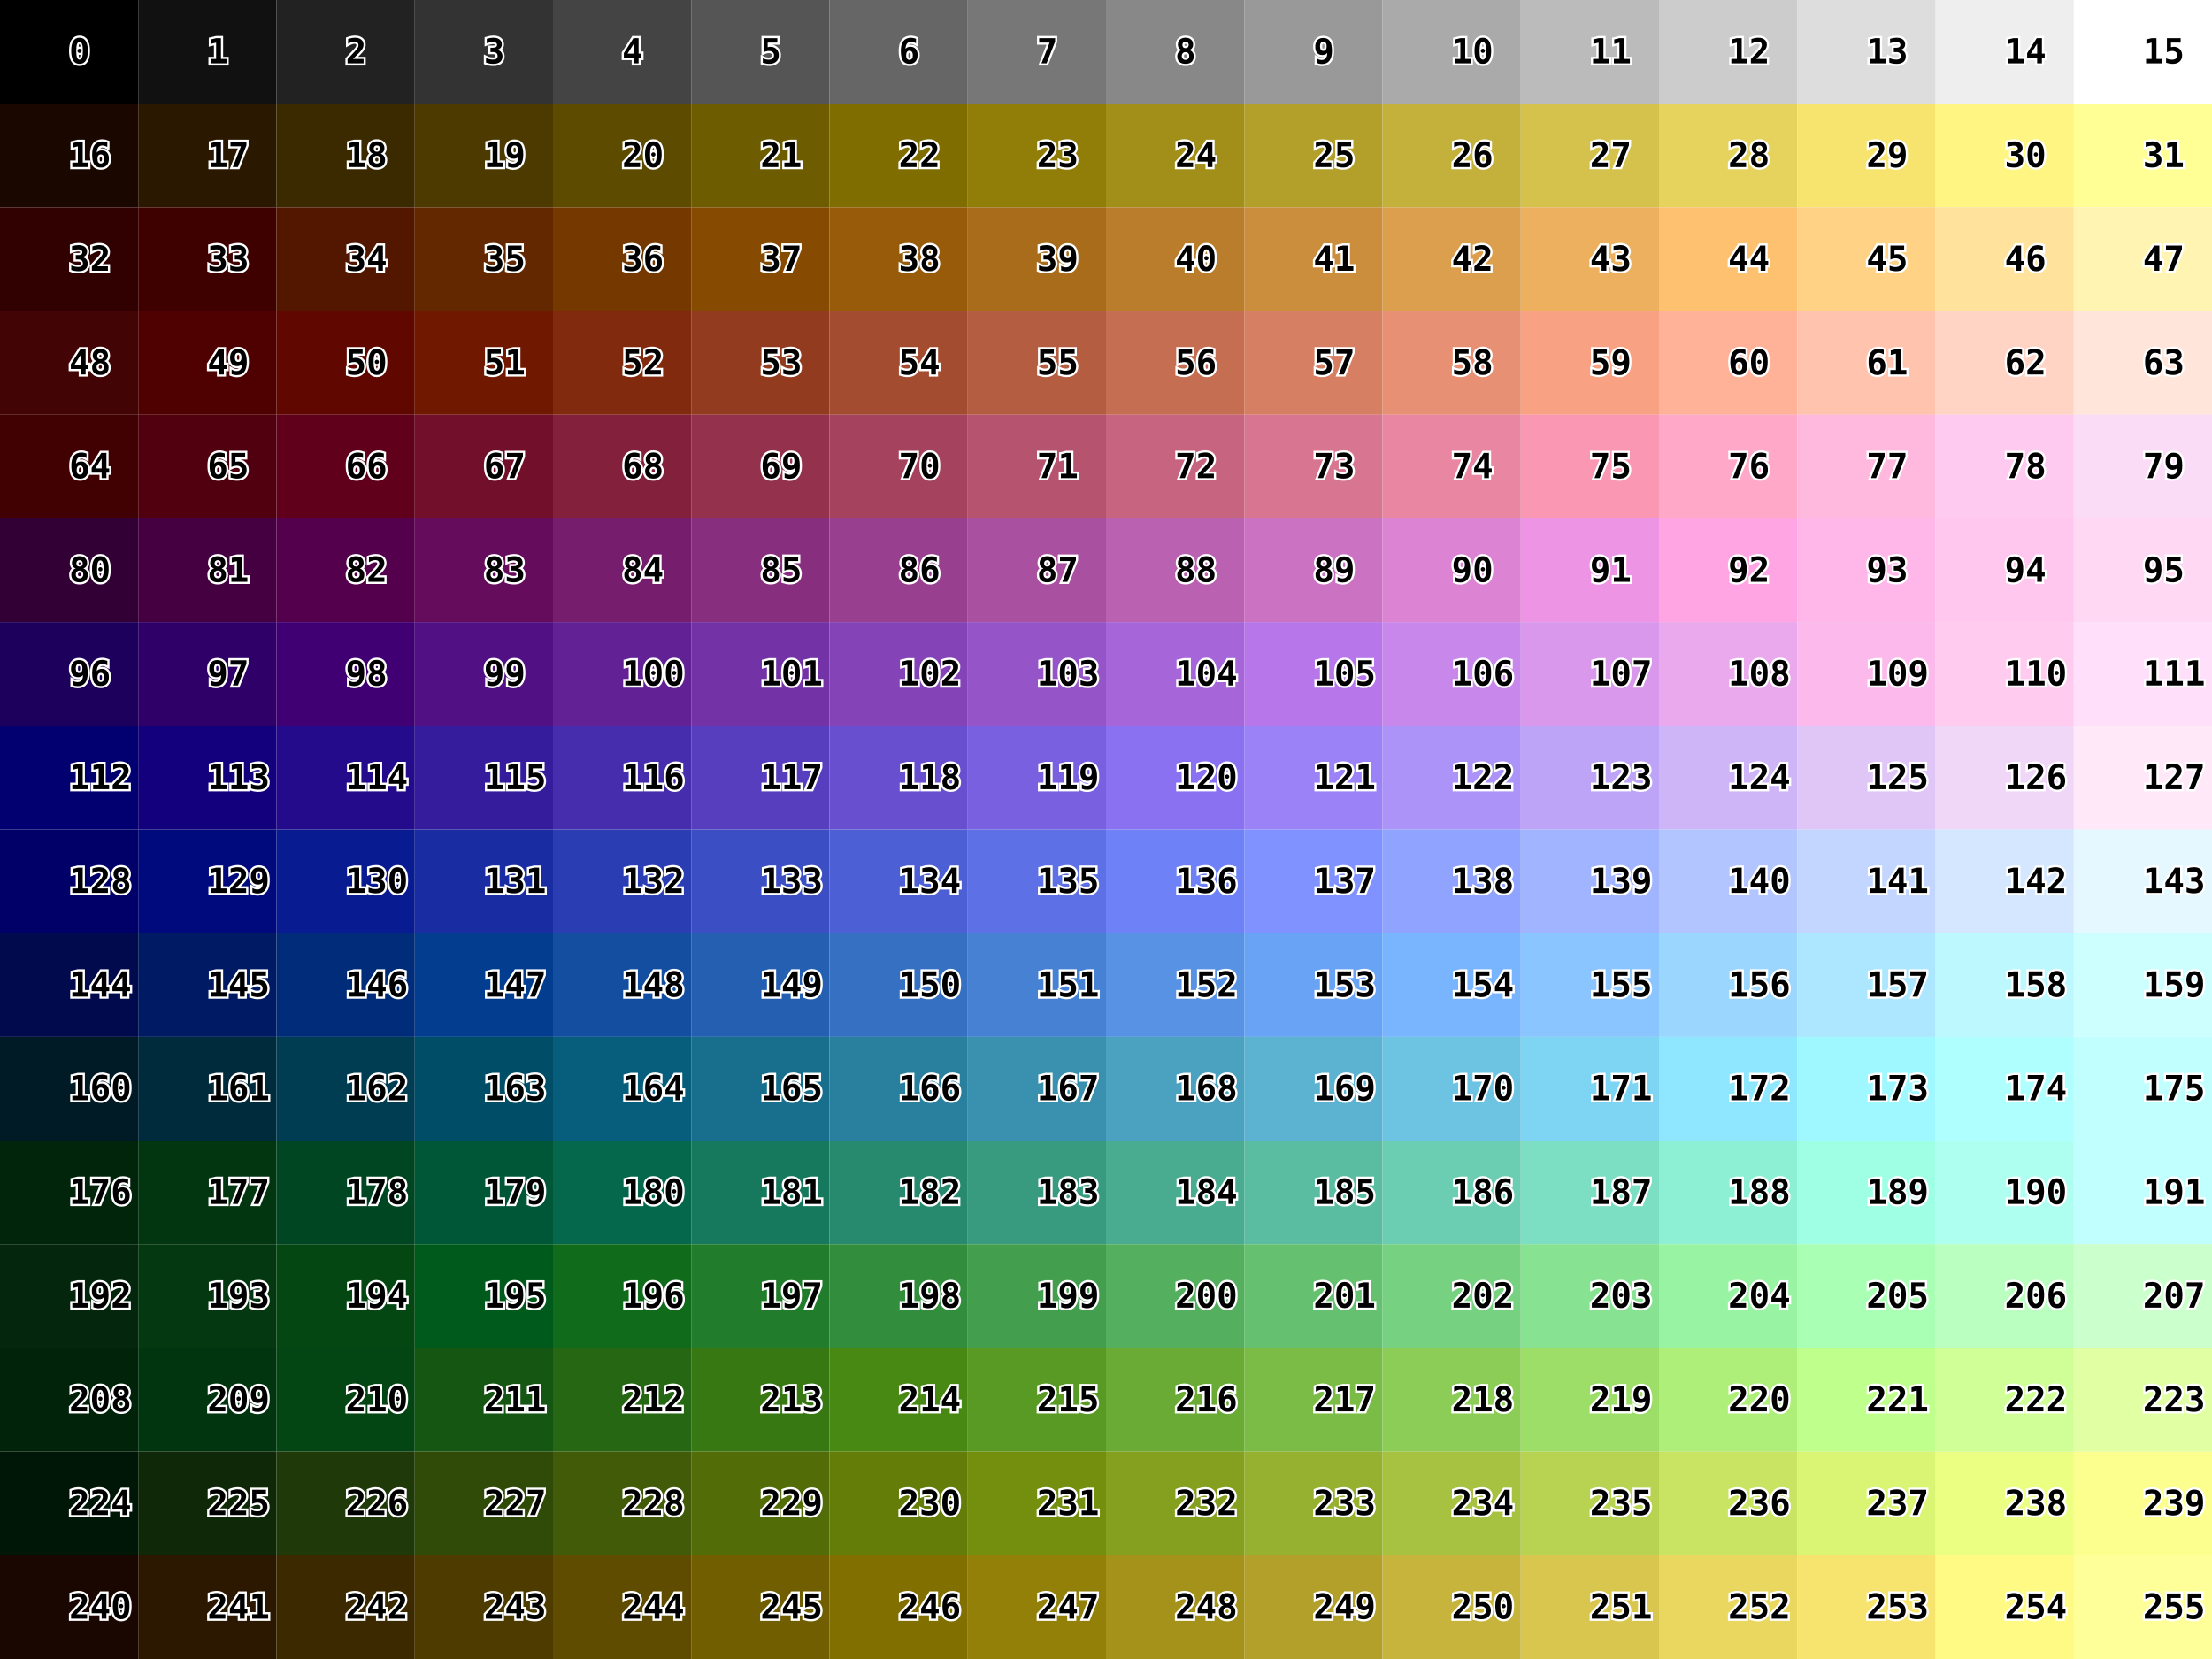
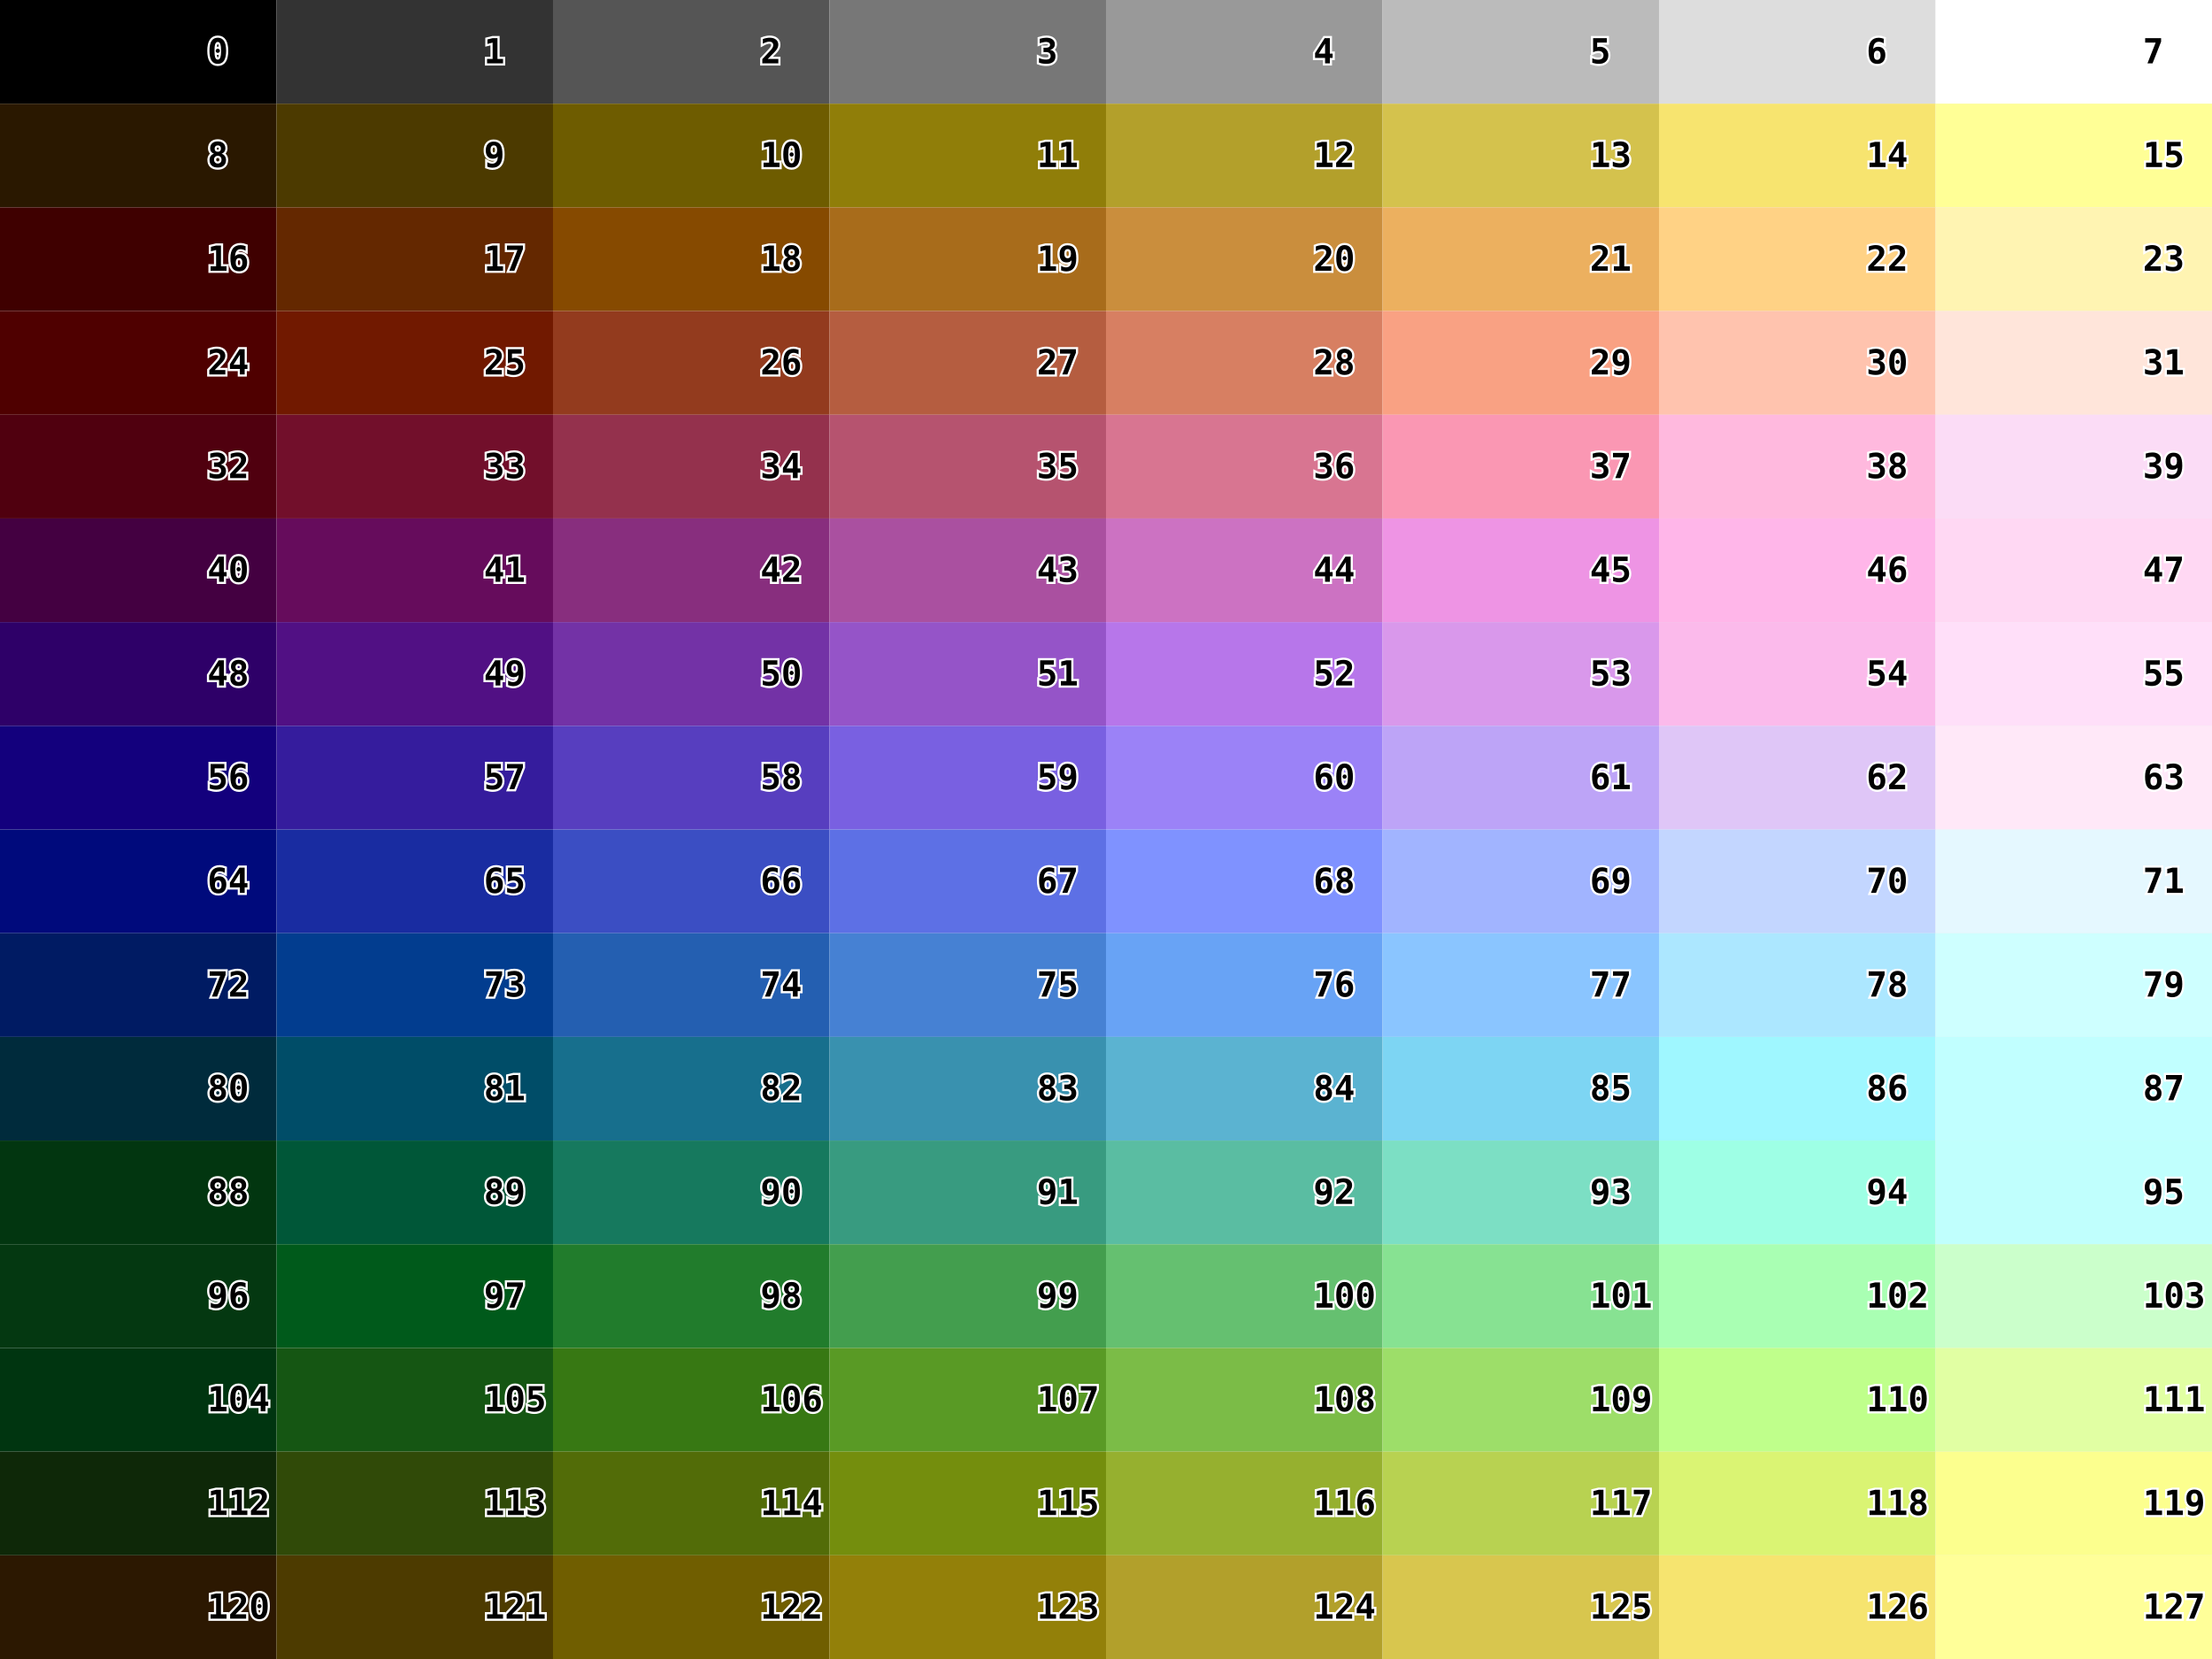
<svg xmlns="http://www.w3.org/2000/svg" width="768" height="576" viewBox="0 0 768 576" role="img" aria-label="Colour Palette for Pico Logo">
  <style>
    .cell { width:48px; height:36px; }
    .idx { font-family: monospace, monospace; font-size:12px; font-weight:700; paint-order: stroke; stroke-width:1.5px; stroke: #ffffff; fill: #000000; }
  </style>
-   <rect x="0" y="0" width="48" height="36" fill="#000000" />
-   <text x="24" y="22" class="idx">0</text>
-   <rect x="48" y="0" width="48" height="36" fill="#111111" />
-   <text x="72" y="22" class="idx">1</text>
-   <rect x="96" y="0" width="48" height="36" fill="#222222" />
-   <text x="120" y="22" class="idx">2</text>
-   <rect x="144" y="0" width="48" height="36" fill="#333333" />
-   <text x="168" y="22" class="idx">3</text>
-   <rect x="192" y="0" width="48" height="36" fill="#444444" />
-   <text x="216" y="22" class="idx">4</text>
-   <rect x="240" y="0" width="48" height="36" fill="#555555" />
-   <text x="264" y="22" class="idx">5</text>
-   <rect x="288" y="0" width="48" height="36" fill="#666666" />
-   <text x="312" y="22" class="idx">6</text>
-   <rect x="336" y="0" width="48" height="36" fill="#777777" />
-   <text x="360" y="22" class="idx">7</text>
-   <rect x="384" y="0" width="48" height="36" fill="#888888" />
-   <text x="408" y="22" class="idx">8</text>
-   <rect x="432" y="0" width="48" height="36" fill="#999999" />
-   <text x="456" y="22" class="idx">9</text>
-   <rect x="480" y="0" width="48" height="36" fill="#aaaaaa" />
-   <text x="504" y="22" class="idx">10</text>
-   <rect x="528" y="0" width="48" height="36" fill="#bbbbbb" />
-   <text x="552" y="22" class="idx">11</text>
-   <rect x="576" y="0" width="48" height="36" fill="#cccccc" />
-   <text x="600" y="22" class="idx">12</text>
-   <rect x="624" y="0" width="48" height="36" fill="#dddddd" />
-   <text x="648" y="22" class="idx">13</text>
-   <rect x="672" y="0" width="48" height="36" fill="#eeeeee" />
-   <text x="696" y="22" class="idx">14</text>
-   <rect x="720" y="0" width="48" height="36" fill="#ffffff" />
-   <text x="744" y="22" class="idx">15</text>
-   <rect x="0" y="36" width="48" height="36" fill="#190700" />
-   <text x="24" y="58" class="idx">16</text>
-   <rect x="48" y="36" width="48" height="36" fill="#2a1800" />
-   <text x="72" y="58" class="idx">17</text>
-   <rect x="96" y="36" width="48" height="36" fill="#3b2900" />
-   <text x="120" y="58" class="idx">18</text>
-   <rect x="144" y="36" width="48" height="36" fill="#4c3a00" />
-   <text x="168" y="58" class="idx">19</text>
-   <rect x="192" y="36" width="48" height="36" fill="#5d4b00" />
-   <text x="216" y="58" class="idx">20</text>
-   <rect x="240" y="36" width="48" height="36" fill="#6e5c00" />
-   <text x="264" y="58" class="idx">21</text>
-   <rect x="288" y="36" width="48" height="36" fill="#7f6d00" />
-   <text x="312" y="58" class="idx">22</text>
-   <rect x="336" y="36" width="48" height="36" fill="#907e09" />
-   <text x="360" y="58" class="idx">23</text>
-   <rect x="384" y="36" width="48" height="36" fill="#a18f1a" />
-   <text x="408" y="58" class="idx">24</text>
-   <rect x="432" y="36" width="48" height="36" fill="#b3a02b" />
-   <text x="456" y="58" class="idx">25</text>
-   <rect x="480" y="36" width="48" height="36" fill="#c3b13c" />
-   <text x="504" y="58" class="idx">26</text>
-   <rect x="528" y="36" width="48" height="36" fill="#d4c24d" />
-   <text x="552" y="58" class="idx">27</text>
-   <rect x="576" y="36" width="48" height="36" fill="#e5d35e" />
-   <text x="600" y="58" class="idx">28</text>
-   <rect x="624" y="36" width="48" height="36" fill="#f7e46f" />
-   <text x="648" y="58" class="idx">29</text>
-   <rect x="672" y="36" width="48" height="36" fill="#fff582" />
-   <text x="696" y="58" class="idx">30</text>
-   <rect x="720" y="36" width="48" height="36" fill="#ffff96" />
-   <text x="744" y="58" class="idx">31</text>
-   <rect x="0" y="72" width="48" height="36" fill="#310000" />
-   <text x="24" y="94" class="idx">32</text>
-   <rect x="48" y="72" width="48" height="36" fill="#3f0000" />
-   <text x="72" y="94" class="idx">33</text>
-   <rect x="96" y="72" width="48" height="36" fill="#531700" />
-   <text x="120" y="94" class="idx">34</text>
-   <rect x="144" y="72" width="48" height="36" fill="#642800" />
-   <text x="168" y="94" class="idx">35</text>
-   <rect x="192" y="72" width="48" height="36" fill="#753900" />
-   <text x="216" y="94" class="idx">36</text>
-   <rect x="240" y="72" width="48" height="36" fill="#864a00" />
-   <text x="264" y="94" class="idx">37</text>
-   <rect x="288" y="72" width="48" height="36" fill="#975b0a" />
-   <text x="312" y="94" class="idx">38</text>
-   <rect x="336" y="72" width="48" height="36" fill="#a86c1b" />
-   <text x="360" y="94" class="idx">39</text>
-   <rect x="384" y="72" width="48" height="36" fill="#b97d2c" />
-   <text x="408" y="94" class="idx">40</text>
-   <rect x="432" y="72" width="48" height="36" fill="#ca8e3d" />
-   <text x="456" y="94" class="idx">41</text>
-   <rect x="480" y="72" width="48" height="36" fill="#db9f4e" />
-   <text x="504" y="94" class="idx">42</text>
-   <rect x="528" y="72" width="48" height="36" fill="#ecb05f" />
-   <text x="552" y="94" class="idx">43</text>
-   <rect x="576" y="72" width="48" height="36" fill="#fdc170" />
-   <text x="600" y="94" class="idx">44</text>
-   <rect x="624" y="72" width="48" height="36" fill="#ffd285" />
-   <text x="648" y="94" class="idx">45</text>
-   <rect x="672" y="72" width="48" height="36" fill="#ffe39c" />
-   <text x="696" y="94" class="idx">46</text>
-   <rect x="720" y="72" width="48" height="36" fill="#fff4b2" />
-   <text x="744" y="94" class="idx">47</text>
-   <rect x="0" y="108" width="48" height="36" fill="#420404" />
-   <text x="24" y="130" class="idx">48</text>
-   <rect x="48" y="108" width="48" height="36" fill="#4f0000" />
-   <text x="72" y="130" class="idx">49</text>
-   <rect x="96" y="108" width="48" height="36" fill="#600800" />
-   <text x="120" y="130" class="idx">50</text>
-   <rect x="144" y="108" width="48" height="36" fill="#711900" />
-   <text x="168" y="130" class="idx">51</text>
-   <rect x="192" y="108" width="48" height="36" fill="#822a0d" />
-   <text x="216" y="130" class="idx">52</text>
-   <rect x="240" y="108" width="48" height="36" fill="#933b1e" />
-   <text x="264" y="130" class="idx">53</text>
-   <rect x="288" y="108" width="48" height="36" fill="#a44c2f" />
-   <text x="312" y="130" class="idx">54</text>
-   <rect x="336" y="108" width="48" height="36" fill="#b55d40" />
-   <text x="360" y="130" class="idx">55</text>
-   <rect x="384" y="108" width="48" height="36" fill="#c66e51" />
-   <text x="408" y="130" class="idx">56</text>
-   <rect x="432" y="108" width="48" height="36" fill="#d77f62" />
-   <text x="456" y="130" class="idx">57</text>
-   <rect x="480" y="108" width="48" height="36" fill="#e89073" />
-   <text x="504" y="130" class="idx">58</text>
-   <rect x="528" y="108" width="48" height="36" fill="#f9a183" />
-   <text x="552" y="130" class="idx">59</text>
-   <rect x="576" y="108" width="48" height="36" fill="#ffb298" />
-   <text x="600" y="130" class="idx">60</text>
-   <rect x="624" y="108" width="48" height="36" fill="#ffc3ae" />
-   <text x="648" y="130" class="idx">61</text>
-   <rect x="672" y="108" width="48" height="36" fill="#ffd4c4" />
-   <text x="696" y="130" class="idx">62</text>
-   <rect x="720" y="108" width="48" height="36" fill="#ffe5da" />
-   <text x="744" y="130" class="idx">63</text>
-   <rect x="0" y="144" width="48" height="36" fill="#410103" />
-   <text x="24" y="166" class="idx">64</text>
-   <rect x="48" y="144" width="48" height="36" fill="#50000f" />
-   <text x="72" y="166" class="idx">65</text>
-   <rect x="96" y="144" width="48" height="36" fill="#61001b" />
-   <text x="120" y="166" class="idx">66</text>
-   <rect x="144" y="144" width="48" height="36" fill="#720f2b" />
-   <text x="168" y="166" class="idx">67</text>
-   <rect x="192" y="144" width="48" height="36" fill="#83203c" />
-   <text x="216" y="166" class="idx">68</text>
-   <rect x="240" y="144" width="48" height="36" fill="#94314d" />
-   <text x="264" y="166" class="idx">69</text>
-   <rect x="288" y="144" width="48" height="36" fill="#a5425e" />
-   <text x="312" y="166" class="idx">70</text>
-   <rect x="336" y="144" width="48" height="36" fill="#b6536f" />
-   <text x="360" y="166" class="idx">71</text>
-   <rect x="384" y="144" width="48" height="36" fill="#c76480" />
-   <text x="408" y="166" class="idx">72</text>
-   <rect x="432" y="144" width="48" height="36" fill="#d87591" />
-   <text x="456" y="166" class="idx">73</text>
-   <rect x="480" y="144" width="48" height="36" fill="#e986a2" />
-   <text x="504" y="166" class="idx">74</text>
-   <rect x="528" y="144" width="48" height="36" fill="#fa97b3" />
-   <text x="552" y="166" class="idx">75</text>
-   <rect x="576" y="144" width="48" height="36" fill="#ffa8c8" />
-   <text x="600" y="166" class="idx">76</text>
-   <rect x="624" y="144" width="48" height="36" fill="#ffb9de" />
-   <text x="648" y="166" class="idx">77</text>
-   <rect x="672" y="144" width="48" height="36" fill="#ffcaef" />
-   <text x="696" y="166" class="idx">78</text>
-   <rect x="720" y="144" width="48" height="36" fill="#fbdcf6" />
-   <text x="744" y="166" class="idx">79</text>
-   <rect x="0" y="180" width="48" height="36" fill="#330035" />
-   <text x="24" y="202" class="idx">80</text>
-   <rect x="48" y="180" width="48" height="36" fill="#440041" />
-   <text x="72" y="202" class="idx">81</text>
-   <rect x="96" y="180" width="48" height="36" fill="#55004c" />
-   <text x="120" y="202" class="idx">82</text>
-   <rect x="144" y="180" width="48" height="36" fill="#660c5c" />
-   <text x="168" y="202" class="idx">83</text>
-   <rect x="192" y="180" width="48" height="36" fill="#771d6d" />
-   <text x="216" y="202" class="idx">84</text>
-   <rect x="240" y="180" width="48" height="36" fill="#882e7e" />
-   <text x="264" y="202" class="idx">85</text>
-   <rect x="288" y="180" width="48" height="36" fill="#993f8f" />
-   <text x="312" y="202" class="idx">86</text>
-   <rect x="336" y="180" width="48" height="36" fill="#aa50a0" />
-   <text x="360" y="202" class="idx">87</text>
-   <rect x="384" y="180" width="48" height="36" fill="#bb61b1" />
-   <text x="408" y="202" class="idx">88</text>
-   <rect x="432" y="180" width="48" height="36" fill="#cc72c2" />
-   <text x="456" y="202" class="idx">89</text>
-   <rect x="480" y="180" width="48" height="36" fill="#dd83d3" />
-   <text x="504" y="202" class="idx">90</text>
-   <rect x="528" y="180" width="48" height="36" fill="#ee94e4" />
-   <text x="552" y="202" class="idx">91</text>
-   <rect x="576" y="180" width="48" height="36" fill="#ffa5e4" />
-   <text x="600" y="202" class="idx">92</text>
-   <rect x="624" y="180" width="48" height="36" fill="#ffb6e9" />
-   <text x="648" y="202" class="idx">93</text>
-   <rect x="672" y="180" width="48" height="36" fill="#ffc7ee" />
-   <text x="696" y="202" class="idx">94</text>
-   <rect x="720" y="180" width="48" height="36" fill="#ffd8f3" />
-   <text x="744" y="202" class="idx">95</text>
-   <rect x="0" y="216" width="48" height="36" fill="#1d005c" />
-   <text x="24" y="238" class="idx">96</text>
-   <rect x="48" y="216" width="48" height="36" fill="#2e0068" />
-   <text x="72" y="238" class="idx">97</text>
-   <rect x="96" y="216" width="48" height="36" fill="#400074" />
-   <text x="120" y="238" class="idx">98</text>
-   <rect x="144" y="216" width="48" height="36" fill="#511084" />
-   <text x="168" y="238" class="idx">99</text>
-   <rect x="192" y="216" width="48" height="36" fill="#622195" />
-   <text x="216" y="238" class="idx">100</text>
-   <rect x="240" y="216" width="48" height="36" fill="#7332a6" />
-   <text x="264" y="238" class="idx">101</text>
-   <rect x="288" y="216" width="48" height="36" fill="#8443b7" />
-   <text x="312" y="238" class="idx">102</text>
-   <rect x="336" y="216" width="48" height="36" fill="#9554c8" />
-   <text x="360" y="238" class="idx">103</text>
-   <rect x="384" y="216" width="48" height="36" fill="#a665d9" />
-   <text x="408" y="238" class="idx">104</text>
-   <rect x="432" y="216" width="48" height="36" fill="#b776ea" />
-   <text x="456" y="238" class="idx">105</text>
-   <rect x="480" y="216" width="48" height="36" fill="#c887eb" />
-   <text x="504" y="238" class="idx">106</text>
-   <rect x="528" y="216" width="48" height="36" fill="#d998eb" />
-   <text x="552" y="238" class="idx">107</text>
-   <rect x="576" y="216" width="48" height="36" fill="#e9a9ec" />
-   <text x="600" y="238" class="idx">108</text>
-   <rect x="624" y="216" width="48" height="36" fill="#fbbaeb" />
-   <text x="648" y="238" class="idx">109</text>
-   <rect x="672" y="216" width="48" height="36" fill="#ffcbef" />
-   <text x="696" y="238" class="idx">110</text>
-   <rect x="720" y="216" width="48" height="36" fill="#ffdff9" />
-   <text x="744" y="238" class="idx">111</text>
-   <rect x="0" y="252" width="48" height="36" fill="#020071" />
-   <text x="24" y="274" class="idx">112</text>
-   <rect x="48" y="252" width="48" height="36" fill="#13007d" />
-   <text x="72" y="274" class="idx">113</text>
-   <rect x="96" y="252" width="48" height="36" fill="#240b8c" />
-   <text x="120" y="274" class="idx">114</text>
-   <rect x="144" y="252" width="48" height="36" fill="#351c9d" />
-   <text x="168" y="274" class="idx">115</text>
-   <rect x="192" y="252" width="48" height="36" fill="#462dae" />
-   <text x="216" y="274" class="idx">116</text>
-   <rect x="240" y="252" width="48" height="36" fill="#573ebf" />
-   <text x="264" y="274" class="idx">117</text>
-   <rect x="288" y="252" width="48" height="36" fill="#684fd0" />
-   <text x="312" y="274" class="idx">118</text>
-   <rect x="336" y="252" width="48" height="36" fill="#7960e1" />
-   <text x="360" y="274" class="idx">119</text>
-   <rect x="384" y="252" width="48" height="36" fill="#8a71f2" />
-   <text x="408" y="274" class="idx">120</text>
-   <rect x="432" y="252" width="48" height="36" fill="#9b82f7" />
-   <text x="456" y="274" class="idx">121</text>
-   <rect x="480" y="252" width="48" height="36" fill="#ac93f7" />
-   <text x="504" y="274" class="idx">122</text>
-   <rect x="528" y="252" width="48" height="36" fill="#bda4f7" />
-   <text x="552" y="274" class="idx">123</text>
-   <rect x="576" y="252" width="48" height="36" fill="#ceb5f7" />
-   <text x="600" y="274" class="idx">124</text>
-   <rect x="624" y="252" width="48" height="36" fill="#dfc6f7" />
-   <text x="648" y="274" class="idx">125</text>
-   <rect x="672" y="252" width="48" height="36" fill="#f0d7f7" />
-   <text x="696" y="274" class="idx">126</text>
-   <rect x="720" y="252" width="48" height="36" fill="#ffe8f8" />
-   <text x="744" y="274" class="idx">127</text>
-   <rect x="0" y="288" width="48" height="36" fill="#000068" />
-   <text x="24" y="310" class="idx">128</text>
-   <rect x="48" y="288" width="48" height="36" fill="#000a7c" />
-   <text x="72" y="310" class="idx">129</text>
-   <rect x="96" y="288" width="48" height="36" fill="#081b90" />
-   <text x="120" y="310" class="idx">130</text>
-   <rect x="144" y="288" width="48" height="36" fill="#192ca1" />
-   <text x="168" y="310" class="idx">131</text>
-   <rect x="192" y="288" width="48" height="36" fill="#2a3db2" />
-   <text x="216" y="310" class="idx">132</text>
-   <rect x="240" y="288" width="48" height="36" fill="#3b4ec3" />
-   <text x="264" y="310" class="idx">133</text>
-   <rect x="288" y="288" width="48" height="36" fill="#4c5fd4" />
-   <text x="312" y="310" class="idx">134</text>
-   <rect x="336" y="288" width="48" height="36" fill="#5d70e5" />
-   <text x="360" y="310" class="idx">135</text>
-   <rect x="384" y="288" width="48" height="36" fill="#6e81f6" />
-   <text x="408" y="310" class="idx">136</text>
-   <rect x="432" y="288" width="48" height="36" fill="#7f92ff" />
-   <text x="456" y="310" class="idx">137</text>
-   <rect x="480" y="288" width="48" height="36" fill="#90a3ff" />
-   <text x="504" y="310" class="idx">138</text>
-   <rect x="528" y="288" width="48" height="36" fill="#a1b4ff" />
-   <text x="552" y="310" class="idx">139</text>
-   <rect x="576" y="288" width="48" height="36" fill="#b2c5ff" />
-   <text x="600" y="310" class="idx">140</text>
-   <rect x="624" y="288" width="48" height="36" fill="#c3d6ff" />
-   <text x="648" y="310" class="idx">141</text>
-   <rect x="672" y="288" width="48" height="36" fill="#d4e7ff" />
-   <text x="696" y="310" class="idx">142</text>
-   <rect x="720" y="288" width="48" height="36" fill="#e5f8ff" />
-   <text x="744" y="310" class="idx">143</text>
-   <rect x="0" y="324" width="48" height="36" fill="#000a4d" />
-   <text x="24" y="346" class="idx">144</text>
-   <rect x="48" y="324" width="48" height="36" fill="#001b63" />
-   <text x="72" y="346" class="idx">145</text>
-   <rect x="96" y="324" width="48" height="36" fill="#002c79" />
-   <text x="120" y="346" class="idx">146</text>
-   <rect x="144" y="324" width="48" height="36" fill="#023d8f" />
-   <text x="168" y="346" class="idx">147</text>
-   <rect x="192" y="324" width="48" height="36" fill="#134ea0" />
-   <text x="216" y="346" class="idx">148</text>
-   <rect x="240" y="324" width="48" height="36" fill="#245fb1" />
-   <text x="264" y="346" class="idx">149</text>
-   <rect x="288" y="324" width="48" height="36" fill="#3570c2" />
-   <text x="312" y="346" class="idx">150</text>
-   <rect x="336" y="324" width="48" height="36" fill="#4681d3" />
-   <text x="360" y="346" class="idx">151</text>
-   <rect x="384" y="324" width="48" height="36" fill="#5792e4" />
-   <text x="408" y="346" class="idx">152</text>
-   <rect x="432" y="324" width="48" height="36" fill="#68a3f5" />
-   <text x="456" y="346" class="idx">153</text>
-   <rect x="480" y="324" width="48" height="36" fill="#79b4ff" />
-   <text x="504" y="346" class="idx">154</text>
-   <rect x="528" y="324" width="48" height="36" fill="#8ac5ff" />
-   <text x="552" y="346" class="idx">155</text>
-   <rect x="576" y="324" width="48" height="36" fill="#9bd6ff" />
-   <text x="600" y="346" class="idx">156</text>
-   <rect x="624" y="324" width="48" height="36" fill="#ace7ff" />
-   <text x="648" y="346" class="idx">157</text>
-   <rect x="672" y="324" width="48" height="36" fill="#bdf8ff" />
-   <text x="696" y="346" class="idx">158</text>
-   <rect x="720" y="324" width="48" height="36" fill="#ceffff" />
-   <text x="744" y="346" class="idx">159</text>
-   <rect x="0" y="360" width="48" height="36" fill="#001a26" />
-   <text x="24" y="382" class="idx">160</text>
-   <rect x="48" y="360" width="48" height="36" fill="#002b3c" />
-   <text x="72" y="382" class="idx">161</text>
-   <rect x="96" y="360" width="48" height="36" fill="#003c52" />
-   <text x="120" y="382" class="idx">162</text>
-   <rect x="144" y="360" width="48" height="36" fill="#004d68" />
-   <text x="168" y="382" class="idx">163</text>
-   <rect x="192" y="360" width="48" height="36" fill="#065e7c" />
-   <text x="216" y="382" class="idx">164</text>
-   <rect x="240" y="360" width="48" height="36" fill="#176f8d" />
-   <text x="264" y="382" class="idx">165</text>
-   <rect x="288" y="360" width="48" height="36" fill="#28809e" />
-   <text x="312" y="382" class="idx">166</text>
-   <rect x="336" y="360" width="48" height="36" fill="#3991af" />
-   <text x="360" y="382" class="idx">167</text>
-   <rect x="384" y="360" width="48" height="36" fill="#4aa2c0" />
-   <text x="408" y="382" class="idx">168</text>
-   <rect x="432" y="360" width="48" height="36" fill="#5bb3d1" />
-   <text x="456" y="382" class="idx">169</text>
-   <rect x="480" y="360" width="48" height="36" fill="#6cc4e2" />
-   <text x="504" y="382" class="idx">170</text>
-   <rect x="528" y="360" width="48" height="36" fill="#7dd5f3" />
-   <text x="552" y="382" class="idx">171</text>
-   <rect x="576" y="360" width="48" height="36" fill="#8ee6ff" />
-   <text x="600" y="382" class="idx">172</text>
-   <rect x="624" y="360" width="48" height="36" fill="#9ff7ff" />
-   <text x="648" y="382" class="idx">173</text>
-   <rect x="672" y="360" width="48" height="36" fill="#b0ffff" />
-   <text x="696" y="382" class="idx">174</text>
-   <rect x="720" y="360" width="48" height="36" fill="#c1ffff" />
-   <text x="744" y="382" class="idx">175</text>
-   <rect x="0" y="396" width="48" height="36" fill="#01250a" />
-   <text x="24" y="418" class="idx">176</text>
-   <rect x="48" y="396" width="48" height="36" fill="#023610" />
-   <text x="72" y="418" class="idx">177</text>
-   <rect x="96" y="396" width="48" height="36" fill="#004622" />
-   <text x="120" y="418" class="idx">178</text>
-   <rect x="144" y="396" width="48" height="36" fill="#005738" />
-   <text x="168" y="418" class="idx">179</text>
-   <rect x="192" y="396" width="48" height="36" fill="#05684d" />
-   <text x="216" y="418" class="idx">180</text>
-   <rect x="240" y="396" width="48" height="36" fill="#16795e" />
-   <text x="264" y="418" class="idx">181</text>
-   <rect x="288" y="396" width="48" height="36" fill="#278a6f" />
-   <text x="312" y="418" class="idx">182</text>
-   <rect x="336" y="396" width="48" height="36" fill="#389b80" />
-   <text x="360" y="418" class="idx">183</text>
-   <rect x="384" y="396" width="48" height="36" fill="#49ac91" />
-   <text x="408" y="418" class="idx">184</text>
-   <rect x="432" y="396" width="48" height="36" fill="#5abda2" />
-   <text x="456" y="418" class="idx">185</text>
-   <rect x="480" y="396" width="48" height="36" fill="#6bceb3" />
-   <text x="504" y="418" class="idx">186</text>
-   <rect x="528" y="396" width="48" height="36" fill="#7cdfc4" />
-   <text x="552" y="418" class="idx">187</text>
-   <rect x="576" y="396" width="48" height="36" fill="#8df0d5" />
-   <text x="600" y="418" class="idx">188</text>
-   <rect x="624" y="396" width="48" height="36" fill="#9effe5" />
-   <text x="648" y="418" class="idx">189</text>
-   <rect x="672" y="396" width="48" height="36" fill="#affff1" />
-   <text x="696" y="418" class="idx">190</text>
-   <rect x="720" y="396" width="48" height="36" fill="#c0fffd" />
-   <text x="744" y="418" class="idx">191</text>
-   <rect x="0" y="432" width="48" height="36" fill="#04260d" />
-   <text x="24" y="454" class="idx">192</text>
-   <rect x="48" y="432" width="48" height="36" fill="#043811" />
-   <text x="72" y="454" class="idx">193</text>
-   <rect x="96" y="432" width="48" height="36" fill="#054713" />
-   <text x="120" y="454" class="idx">194</text>
-   <rect x="144" y="432" width="48" height="36" fill="#005a1b" />
-   <text x="168" y="454" class="idx">195</text>
-   <rect x="192" y="432" width="48" height="36" fill="#106b1b" />
-   <text x="216" y="454" class="idx">196</text>
-   <rect x="240" y="432" width="48" height="36" fill="#217c2c" />
-   <text x="264" y="454" class="idx">197</text>
-   <rect x="288" y="432" width="48" height="36" fill="#328d3d" />
-   <text x="312" y="454" class="idx">198</text>
-   <rect x="336" y="432" width="48" height="36" fill="#439e4e" />
-   <text x="360" y="454" class="idx">199</text>
-   <rect x="384" y="432" width="48" height="36" fill="#54af5f" />
-   <text x="408" y="454" class="idx">200</text>
-   <rect x="432" y="432" width="48" height="36" fill="#65c070" />
-   <text x="456" y="454" class="idx">201</text>
-   <rect x="480" y="432" width="48" height="36" fill="#76d181" />
-   <text x="504" y="454" class="idx">202</text>
-   <rect x="528" y="432" width="48" height="36" fill="#87e292" />
-   <text x="552" y="454" class="idx">203</text>
-   <rect x="576" y="432" width="48" height="36" fill="#98f3a3" />
-   <text x="600" y="454" class="idx">204</text>
-   <rect x="624" y="432" width="48" height="36" fill="#a9ffb3" />
-   <text x="648" y="454" class="idx">205</text>
-   <rect x="672" y="432" width="48" height="36" fill="#baffbf" />
-   <text x="696" y="454" class="idx">206</text>
-   <rect x="720" y="432" width="48" height="36" fill="#cbffcb" />
-   <text x="744" y="454" class="idx">207</text>
-   <rect x="0" y="468" width="48" height="36" fill="#00230a" />
-   <text x="24" y="490" class="idx">208</text>
-   <rect x="48" y="468" width="48" height="36" fill="#003510" />
-   <text x="72" y="490" class="idx">209</text>
-   <rect x="96" y="468" width="48" height="36" fill="#044613" />
-   <text x="120" y="490" class="idx">210</text>
-   <rect x="144" y="468" width="48" height="36" fill="#155613" />
-   <text x="168" y="490" class="idx">211</text>
-   <rect x="192" y="468" width="48" height="36" fill="#266713" />
-   <text x="216" y="490" class="idx">212</text>
-   <rect x="240" y="468" width="48" height="36" fill="#377813" />
-   <text x="264" y="490" class="idx">213</text>
-   <rect x="288" y="468" width="48" height="36" fill="#488914" />
-   <text x="312" y="490" class="idx">214</text>
-   <rect x="336" y="468" width="48" height="36" fill="#599a25" />
-   <text x="360" y="490" class="idx">215</text>
-   <rect x="384" y="468" width="48" height="36" fill="#6aab36" />
-   <text x="408" y="490" class="idx">216</text>
-   <rect x="432" y="468" width="48" height="36" fill="#7bbc47" />
-   <text x="456" y="490" class="idx">217</text>
-   <rect x="480" y="468" width="48" height="36" fill="#8ccd58" />
-   <text x="504" y="490" class="idx">218</text>
-   <rect x="528" y="468" width="48" height="36" fill="#9dde69" />
-   <text x="552" y="490" class="idx">219</text>
-   <rect x="576" y="468" width="48" height="36" fill="#aeef7a" />
-   <text x="600" y="490" class="idx">220</text>
-   <rect x="624" y="468" width="48" height="36" fill="#bfff8b" />
-   <text x="648" y="490" class="idx">221</text>
-   <rect x="672" y="468" width="48" height="36" fill="#d0ff97" />
-   <text x="696" y="490" class="idx">222</text>
-   <rect x="720" y="468" width="48" height="36" fill="#e1ffa3" />
-   <text x="744" y="490" class="idx">223</text>
-   <rect x="0" y="504" width="48" height="36" fill="#001707" />
-   <text x="24" y="526" class="idx">224</text>
-   <rect x="48" y="504" width="48" height="36" fill="#0e2808" />
-   <text x="72" y="526" class="idx">225</text>
-   <rect x="96" y="504" width="48" height="36" fill="#1f3908" />
-   <text x="120" y="526" class="idx">226</text>
-   <rect x="144" y="504" width="48" height="36" fill="#304a08" />
-   <text x="168" y="526" class="idx">227</text>
-   <rect x="192" y="504" width="48" height="36" fill="#415b08" />
-   <text x="216" y="526" class="idx">228</text>
-   <rect x="240" y="504" width="48" height="36" fill="#526c08" />
-   <text x="264" y="526" class="idx">229</text>
-   <rect x="288" y="504" width="48" height="36" fill="#637d08" />
-   <text x="312" y="526" class="idx">230</text>
-   <rect x="336" y="504" width="48" height="36" fill="#748e0d" />
-   <text x="360" y="526" class="idx">231</text>
-   <rect x="384" y="504" width="48" height="36" fill="#859f1e" />
-   <text x="408" y="526" class="idx">232</text>
-   <rect x="432" y="504" width="48" height="36" fill="#96b02f" />
-   <text x="456" y="526" class="idx">233</text>
-   <rect x="480" y="504" width="48" height="36" fill="#a7c140" />
-   <text x="504" y="526" class="idx">234</text>
-   <rect x="528" y="504" width="48" height="36" fill="#b8d251" />
-   <text x="552" y="526" class="idx">235</text>
-   <rect x="576" y="504" width="48" height="36" fill="#c9e362" />
-   <text x="600" y="526" class="idx">236</text>
-   <rect x="624" y="504" width="48" height="36" fill="#daf473" />
-   <text x="648" y="526" class="idx">237</text>
-   <rect x="672" y="504" width="48" height="36" fill="#ebff82" />
-   <text x="696" y="526" class="idx">238</text>
-   <rect x="720" y="504" width="48" height="36" fill="#fcff8e" />
-   <text x="744" y="526" class="idx">239</text>
-   <rect x="0" y="540" width="48" height="36" fill="#1b0701" />
-   <text x="24" y="562" class="idx">240</text>
-   <rect x="48" y="540" width="48" height="36" fill="#2c1801" />
-   <text x="72" y="562" class="idx">241</text>
-   <rect x="96" y="540" width="48" height="36" fill="#3c2900" />
-   <text x="120" y="562" class="idx">242</text>
-   <rect x="144" y="540" width="48" height="36" fill="#4d3b00" />
-   <text x="168" y="562" class="idx">243</text>
-   <rect x="192" y="540" width="48" height="36" fill="#5f4c00" />
-   <text x="216" y="562" class="idx">244</text>
-   <rect x="240" y="540" width="48" height="36" fill="#705e00" />
-   <text x="264" y="562" class="idx">245</text>
-   <rect x="288" y="540" width="48" height="36" fill="#816f00" />
-   <text x="312" y="562" class="idx">246</text>
-   <rect x="336" y="540" width="48" height="36" fill="#938009" />
-   <text x="360" y="562" class="idx">247</text>
-   <rect x="384" y="540" width="48" height="36" fill="#a4921a" />
-   <text x="408" y="562" class="idx">248</text>
-   <rect x="432" y="540" width="48" height="36" fill="#b2a02b" />
-   <text x="456" y="562" class="idx">249</text>
-   <rect x="480" y="540" width="48" height="36" fill="#c7b43d" />
-   <text x="504" y="562" class="idx">250</text>
-   <rect x="528" y="540" width="48" height="36" fill="#d8c64e" />
-   <text x="552" y="562" class="idx">251</text>
-   <rect x="576" y="540" width="48" height="36" fill="#ead760" />
-   <text x="600" y="562" class="idx">252</text>
-   <rect x="624" y="540" width="48" height="36" fill="#f6e46f" />
-   <text x="648" y="562" class="idx">253</text>
-   <rect x="672" y="540" width="48" height="36" fill="#fffa84" />
-   <text x="696" y="562" class="idx">254</text>
-   <rect x="720" y="540" width="48" height="36" fill="#ffff99" />
-   <text x="744" y="562" class="idx">255</text>
+   <rect x="0" y="0" width="96" height="36" fill="#000000" />
+   <text x="72" y="22" class="idx">0</text>
+   <rect x="96" y="0" width="96" height="36" fill="#333333" />
+   <text x="168" y="22" class="idx">1</text>
+   <rect x="192" y="0" width="96" height="36" fill="#555555" />
+   <text x="264" y="22" class="idx">2</text>
+   <rect x="288" y="0" width="96" height="36" fill="#777777" />
+   <text x="360" y="22" class="idx">3</text>
+   <rect x="384" y="0" width="96" height="36" fill="#999999" />
+   <text x="456" y="22" class="idx">4</text>
+   <rect x="480" y="0" width="96" height="36" fill="#bbbbbb" />
+   <text x="552" y="22" class="idx">5</text>
+   <rect x="576" y="0" width="96" height="36" fill="#dddddd" />
+   <text x="648" y="22" class="idx">6</text>
+   <rect x="672" y="0" width="96" height="36" fill="#ffffff" />
+   <text x="744" y="22" class="idx">7</text>
+   <rect x="0" y="36" width="96" height="36" fill="#2a1800" />
+   <text x="72" y="58" class="idx">8</text>
+   <rect x="96" y="36" width="96" height="36" fill="#4c3a00" />
+   <text x="168" y="58" class="idx">9</text>
+   <rect x="192" y="36" width="96" height="36" fill="#6e5c00" />
+   <text x="264" y="58" class="idx">10</text>
+   <rect x="288" y="36" width="96" height="36" fill="#907e09" />
+   <text x="360" y="58" class="idx">11</text>
+   <rect x="384" y="36" width="96" height="36" fill="#b3a02b" />
+   <text x="456" y="58" class="idx">12</text>
+   <rect x="480" y="36" width="96" height="36" fill="#d4c24d" />
+   <text x="552" y="58" class="idx">13</text>
+   <rect x="576" y="36" width="96" height="36" fill="#f7e46f" />
+   <text x="648" y="58" class="idx">14</text>
+   <rect x="672" y="36" width="96" height="36" fill="#ffff96" />
+   <text x="744" y="58" class="idx">15</text>
+   <rect x="0" y="72" width="96" height="36" fill="#3f0000" />
+   <text x="72" y="94" class="idx">16</text>
+   <rect x="96" y="72" width="96" height="36" fill="#642800" />
+   <text x="168" y="94" class="idx">17</text>
+   <rect x="192" y="72" width="96" height="36" fill="#864a00" />
+   <text x="264" y="94" class="idx">18</text>
+   <rect x="288" y="72" width="96" height="36" fill="#a86c1b" />
+   <text x="360" y="94" class="idx">19</text>
+   <rect x="384" y="72" width="96" height="36" fill="#ca8e3d" />
+   <text x="456" y="94" class="idx">20</text>
+   <rect x="480" y="72" width="96" height="36" fill="#ecb05f" />
+   <text x="552" y="94" class="idx">21</text>
+   <rect x="576" y="72" width="96" height="36" fill="#ffd285" />
+   <text x="648" y="94" class="idx">22</text>
+   <rect x="672" y="72" width="96" height="36" fill="#fff4b2" />
+   <text x="744" y="94" class="idx">23</text>
+   <rect x="0" y="108" width="96" height="36" fill="#4f0000" />
+   <text x="72" y="130" class="idx">24</text>
+   <rect x="96" y="108" width="96" height="36" fill="#711900" />
+   <text x="168" y="130" class="idx">25</text>
+   <rect x="192" y="108" width="96" height="36" fill="#933b1e" />
+   <text x="264" y="130" class="idx">26</text>
+   <rect x="288" y="108" width="96" height="36" fill="#b55d40" />
+   <text x="360" y="130" class="idx">27</text>
+   <rect x="384" y="108" width="96" height="36" fill="#d77f62" />
+   <text x="456" y="130" class="idx">28</text>
+   <rect x="480" y="108" width="96" height="36" fill="#f9a183" />
+   <text x="552" y="130" class="idx">29</text>
+   <rect x="576" y="108" width="96" height="36" fill="#ffc3ae" />
+   <text x="648" y="130" class="idx">30</text>
+   <rect x="672" y="108" width="96" height="36" fill="#ffe5da" />
+   <text x="744" y="130" class="idx">31</text>
+   <rect x="0" y="144" width="96" height="36" fill="#50000f" />
+   <text x="72" y="166" class="idx">32</text>
+   <rect x="96" y="144" width="96" height="36" fill="#720f2b" />
+   <text x="168" y="166" class="idx">33</text>
+   <rect x="192" y="144" width="96" height="36" fill="#94314d" />
+   <text x="264" y="166" class="idx">34</text>
+   <rect x="288" y="144" width="96" height="36" fill="#b6536f" />
+   <text x="360" y="166" class="idx">35</text>
+   <rect x="384" y="144" width="96" height="36" fill="#d87591" />
+   <text x="456" y="166" class="idx">36</text>
+   <rect x="480" y="144" width="96" height="36" fill="#fa97b3" />
+   <text x="552" y="166" class="idx">37</text>
+   <rect x="576" y="144" width="96" height="36" fill="#ffb9de" />
+   <text x="648" y="166" class="idx">38</text>
+   <rect x="672" y="144" width="96" height="36" fill="#fbdcf6" />
+   <text x="744" y="166" class="idx">39</text>
+   <rect x="0" y="180" width="96" height="36" fill="#440041" />
+   <text x="72" y="202" class="idx">40</text>
+   <rect x="96" y="180" width="96" height="36" fill="#660c5c" />
+   <text x="168" y="202" class="idx">41</text>
+   <rect x="192" y="180" width="96" height="36" fill="#882e7e" />
+   <text x="264" y="202" class="idx">42</text>
+   <rect x="288" y="180" width="96" height="36" fill="#aa50a0" />
+   <text x="360" y="202" class="idx">43</text>
+   <rect x="384" y="180" width="96" height="36" fill="#cc72c2" />
+   <text x="456" y="202" class="idx">44</text>
+   <rect x="480" y="180" width="96" height="36" fill="#ee94e4" />
+   <text x="552" y="202" class="idx">45</text>
+   <rect x="576" y="180" width="96" height="36" fill="#ffb6e9" />
+   <text x="648" y="202" class="idx">46</text>
+   <rect x="672" y="180" width="96" height="36" fill="#ffd8f3" />
+   <text x="744" y="202" class="idx">47</text>
+   <rect x="0" y="216" width="96" height="36" fill="#2e0068" />
+   <text x="72" y="238" class="idx">48</text>
+   <rect x="96" y="216" width="96" height="36" fill="#511084" />
+   <text x="168" y="238" class="idx">49</text>
+   <rect x="192" y="216" width="96" height="36" fill="#7332a6" />
+   <text x="264" y="238" class="idx">50</text>
+   <rect x="288" y="216" width="96" height="36" fill="#9554c8" />
+   <text x="360" y="238" class="idx">51</text>
+   <rect x="384" y="216" width="96" height="36" fill="#b776ea" />
+   <text x="456" y="238" class="idx">52</text>
+   <rect x="480" y="216" width="96" height="36" fill="#d998eb" />
+   <text x="552" y="238" class="idx">53</text>
+   <rect x="576" y="216" width="96" height="36" fill="#fbbaeb" />
+   <text x="648" y="238" class="idx">54</text>
+   <rect x="672" y="216" width="96" height="36" fill="#ffdff9" />
+   <text x="744" y="238" class="idx">55</text>
+   <rect x="0" y="252" width="96" height="36" fill="#13007d" />
+   <text x="72" y="274" class="idx">56</text>
+   <rect x="96" y="252" width="96" height="36" fill="#351c9d" />
+   <text x="168" y="274" class="idx">57</text>
+   <rect x="192" y="252" width="96" height="36" fill="#573ebf" />
+   <text x="264" y="274" class="idx">58</text>
+   <rect x="288" y="252" width="96" height="36" fill="#7960e1" />
+   <text x="360" y="274" class="idx">59</text>
+   <rect x="384" y="252" width="96" height="36" fill="#9b82f7" />
+   <text x="456" y="274" class="idx">60</text>
+   <rect x="480" y="252" width="96" height="36" fill="#bda4f7" />
+   <text x="552" y="274" class="idx">61</text>
+   <rect x="576" y="252" width="96" height="36" fill="#dfc6f7" />
+   <text x="648" y="274" class="idx">62</text>
+   <rect x="672" y="252" width="96" height="36" fill="#ffe8f8" />
+   <text x="744" y="274" class="idx">63</text>
+   <rect x="0" y="288" width="96" height="36" fill="#000a7c" />
+   <text x="72" y="310" class="idx">64</text>
+   <rect x="96" y="288" width="96" height="36" fill="#192ca1" />
+   <text x="168" y="310" class="idx">65</text>
+   <rect x="192" y="288" width="96" height="36" fill="#3b4ec3" />
+   <text x="264" y="310" class="idx">66</text>
+   <rect x="288" y="288" width="96" height="36" fill="#5d70e5" />
+   <text x="360" y="310" class="idx">67</text>
+   <rect x="384" y="288" width="96" height="36" fill="#7f92ff" />
+   <text x="456" y="310" class="idx">68</text>
+   <rect x="480" y="288" width="96" height="36" fill="#a1b4ff" />
+   <text x="552" y="310" class="idx">69</text>
+   <rect x="576" y="288" width="96" height="36" fill="#c3d6ff" />
+   <text x="648" y="310" class="idx">70</text>
+   <rect x="672" y="288" width="96" height="36" fill="#e5f8ff" />
+   <text x="744" y="310" class="idx">71</text>
+   <rect x="0" y="324" width="96" height="36" fill="#001b63" />
+   <text x="72" y="346" class="idx">72</text>
+   <rect x="96" y="324" width="96" height="36" fill="#023d8f" />
+   <text x="168" y="346" class="idx">73</text>
+   <rect x="192" y="324" width="96" height="36" fill="#245fb1" />
+   <text x="264" y="346" class="idx">74</text>
+   <rect x="288" y="324" width="96" height="36" fill="#4681d3" />
+   <text x="360" y="346" class="idx">75</text>
+   <rect x="384" y="324" width="96" height="36" fill="#68a3f5" />
+   <text x="456" y="346" class="idx">76</text>
+   <rect x="480" y="324" width="96" height="36" fill="#8ac5ff" />
+   <text x="552" y="346" class="idx">77</text>
+   <rect x="576" y="324" width="96" height="36" fill="#ace7ff" />
+   <text x="648" y="346" class="idx">78</text>
+   <rect x="672" y="324" width="96" height="36" fill="#ceffff" />
+   <text x="744" y="346" class="idx">79</text>
+   <rect x="0" y="360" width="96" height="36" fill="#002b3c" />
+   <text x="72" y="382" class="idx">80</text>
+   <rect x="96" y="360" width="96" height="36" fill="#004d68" />
+   <text x="168" y="382" class="idx">81</text>
+   <rect x="192" y="360" width="96" height="36" fill="#176f8d" />
+   <text x="264" y="382" class="idx">82</text>
+   <rect x="288" y="360" width="96" height="36" fill="#3991af" />
+   <text x="360" y="382" class="idx">83</text>
+   <rect x="384" y="360" width="96" height="36" fill="#5bb3d1" />
+   <text x="456" y="382" class="idx">84</text>
+   <rect x="480" y="360" width="96" height="36" fill="#7dd5f3" />
+   <text x="552" y="382" class="idx">85</text>
+   <rect x="576" y="360" width="96" height="36" fill="#9ff7ff" />
+   <text x="648" y="382" class="idx">86</text>
+   <rect x="672" y="360" width="96" height="36" fill="#c1ffff" />
+   <text x="744" y="382" class="idx">87</text>
+   <rect x="0" y="396" width="96" height="36" fill="#023610" />
+   <text x="72" y="418" class="idx">88</text>
+   <rect x="96" y="396" width="96" height="36" fill="#005738" />
+   <text x="168" y="418" class="idx">89</text>
+   <rect x="192" y="396" width="96" height="36" fill="#16795e" />
+   <text x="264" y="418" class="idx">90</text>
+   <rect x="288" y="396" width="96" height="36" fill="#389b80" />
+   <text x="360" y="418" class="idx">91</text>
+   <rect x="384" y="396" width="96" height="36" fill="#5abda2" />
+   <text x="456" y="418" class="idx">92</text>
+   <rect x="480" y="396" width="96" height="36" fill="#7cdfc4" />
+   <text x="552" y="418" class="idx">93</text>
+   <rect x="576" y="396" width="96" height="36" fill="#9effe5" />
+   <text x="648" y="418" class="idx">94</text>
+   <rect x="672" y="396" width="96" height="36" fill="#c0fffd" />
+   <text x="744" y="418" class="idx">95</text>
+   <rect x="0" y="432" width="96" height="36" fill="#043811" />
+   <text x="72" y="454" class="idx">96</text>
+   <rect x="96" y="432" width="96" height="36" fill="#005a1b" />
+   <text x="168" y="454" class="idx">97</text>
+   <rect x="192" y="432" width="96" height="36" fill="#217c2c" />
+   <text x="264" y="454" class="idx">98</text>
+   <rect x="288" y="432" width="96" height="36" fill="#439e4e" />
+   <text x="360" y="454" class="idx">99</text>
+   <rect x="384" y="432" width="96" height="36" fill="#65c070" />
+   <text x="456" y="454" class="idx">100</text>
+   <rect x="480" y="432" width="96" height="36" fill="#87e292" />
+   <text x="552" y="454" class="idx">101</text>
+   <rect x="576" y="432" width="96" height="36" fill="#a9ffb3" />
+   <text x="648" y="454" class="idx">102</text>
+   <rect x="672" y="432" width="96" height="36" fill="#cbffcb" />
+   <text x="744" y="454" class="idx">103</text>
+   <rect x="0" y="468" width="96" height="36" fill="#003510" />
+   <text x="72" y="490" class="idx">104</text>
+   <rect x="96" y="468" width="96" height="36" fill="#155613" />
+   <text x="168" y="490" class="idx">105</text>
+   <rect x="192" y="468" width="96" height="36" fill="#377813" />
+   <text x="264" y="490" class="idx">106</text>
+   <rect x="288" y="468" width="96" height="36" fill="#599a25" />
+   <text x="360" y="490" class="idx">107</text>
+   <rect x="384" y="468" width="96" height="36" fill="#7bbc47" />
+   <text x="456" y="490" class="idx">108</text>
+   <rect x="480" y="468" width="96" height="36" fill="#9dde69" />
+   <text x="552" y="490" class="idx">109</text>
+   <rect x="576" y="468" width="96" height="36" fill="#bfff8b" />
+   <text x="648" y="490" class="idx">110</text>
+   <rect x="672" y="468" width="96" height="36" fill="#e1ffa3" />
+   <text x="744" y="490" class="idx">111</text>
+   <rect x="0" y="504" width="96" height="36" fill="#0e2808" />
+   <text x="72" y="526" class="idx">112</text>
+   <rect x="96" y="504" width="96" height="36" fill="#304a08" />
+   <text x="168" y="526" class="idx">113</text>
+   <rect x="192" y="504" width="96" height="36" fill="#526c08" />
+   <text x="264" y="526" class="idx">114</text>
+   <rect x="288" y="504" width="96" height="36" fill="#748e0d" />
+   <text x="360" y="526" class="idx">115</text>
+   <rect x="384" y="504" width="96" height="36" fill="#96b02f" />
+   <text x="456" y="526" class="idx">116</text>
+   <rect x="480" y="504" width="96" height="36" fill="#b8d251" />
+   <text x="552" y="526" class="idx">117</text>
+   <rect x="576" y="504" width="96" height="36" fill="#daf473" />
+   <text x="648" y="526" class="idx">118</text>
+   <rect x="672" y="504" width="96" height="36" fill="#fcff8e" />
+   <text x="744" y="526" class="idx">119</text>
+   <rect x="0" y="540" width="96" height="36" fill="#2c1801" />
+   <text x="72" y="562" class="idx">120</text>
+   <rect x="96" y="540" width="96" height="36" fill="#4d3b00" />
+   <text x="168" y="562" class="idx">121</text>
+   <rect x="192" y="540" width="96" height="36" fill="#705e00" />
+   <text x="264" y="562" class="idx">122</text>
+   <rect x="288" y="540" width="96" height="36" fill="#938009" />
+   <text x="360" y="562" class="idx">123</text>
+   <rect x="384" y="540" width="96" height="36" fill="#b2a02b" />
+   <text x="456" y="562" class="idx">124</text>
+   <rect x="480" y="540" width="96" height="36" fill="#d8c64e" />
+   <text x="552" y="562" class="idx">125</text>
+   <rect x="576" y="540" width="96" height="36" fill="#f6e46f" />
+   <text x="648" y="562" class="idx">126</text>
+   <rect x="672" y="540" width="96" height="36" fill="#ffff99" />
+   <text x="744" y="562" class="idx">127</text>
</svg>
